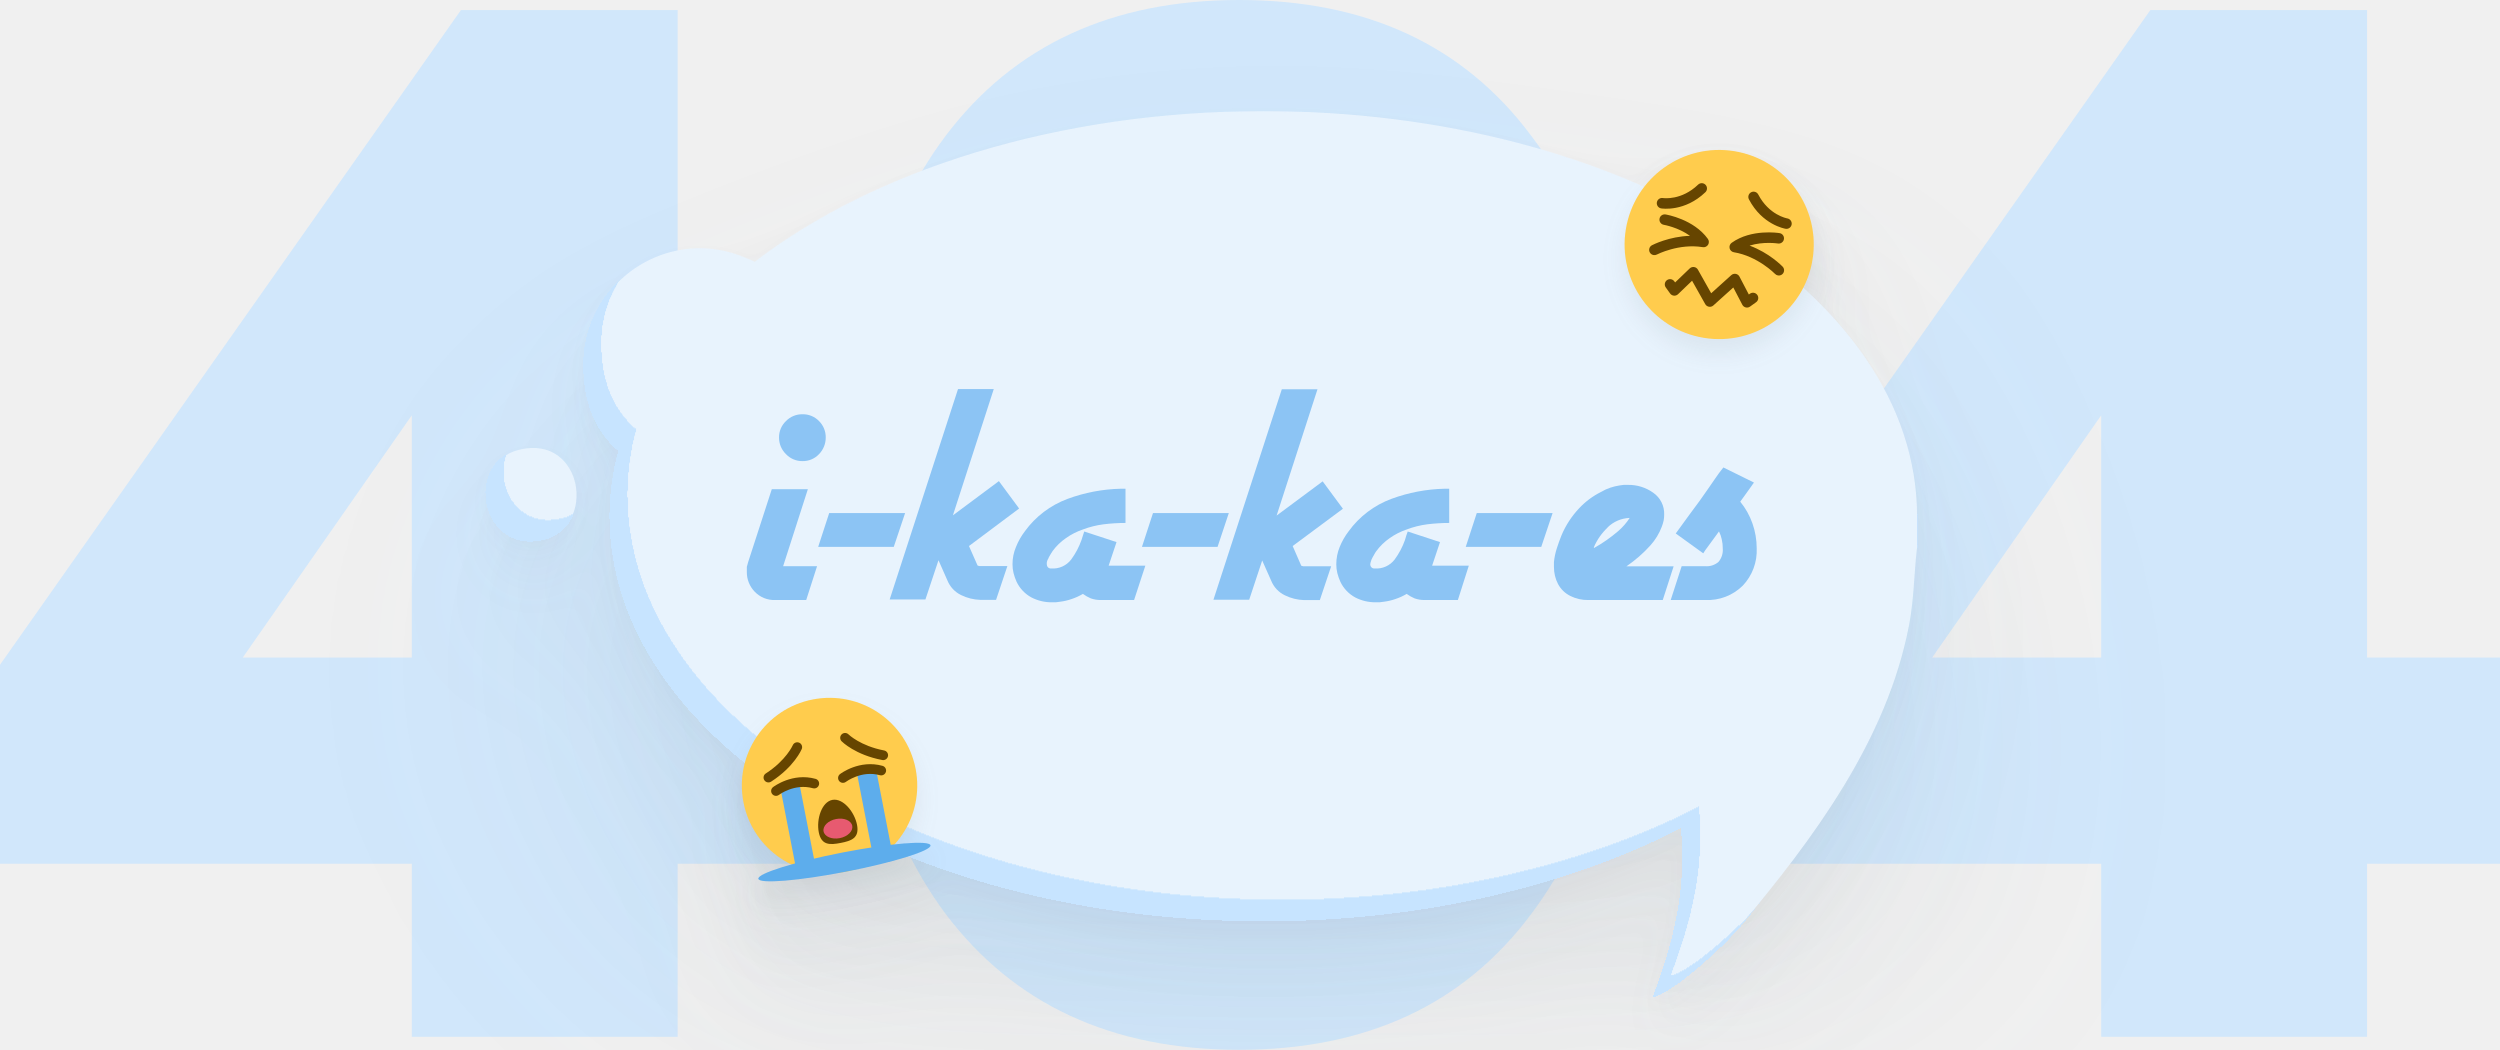
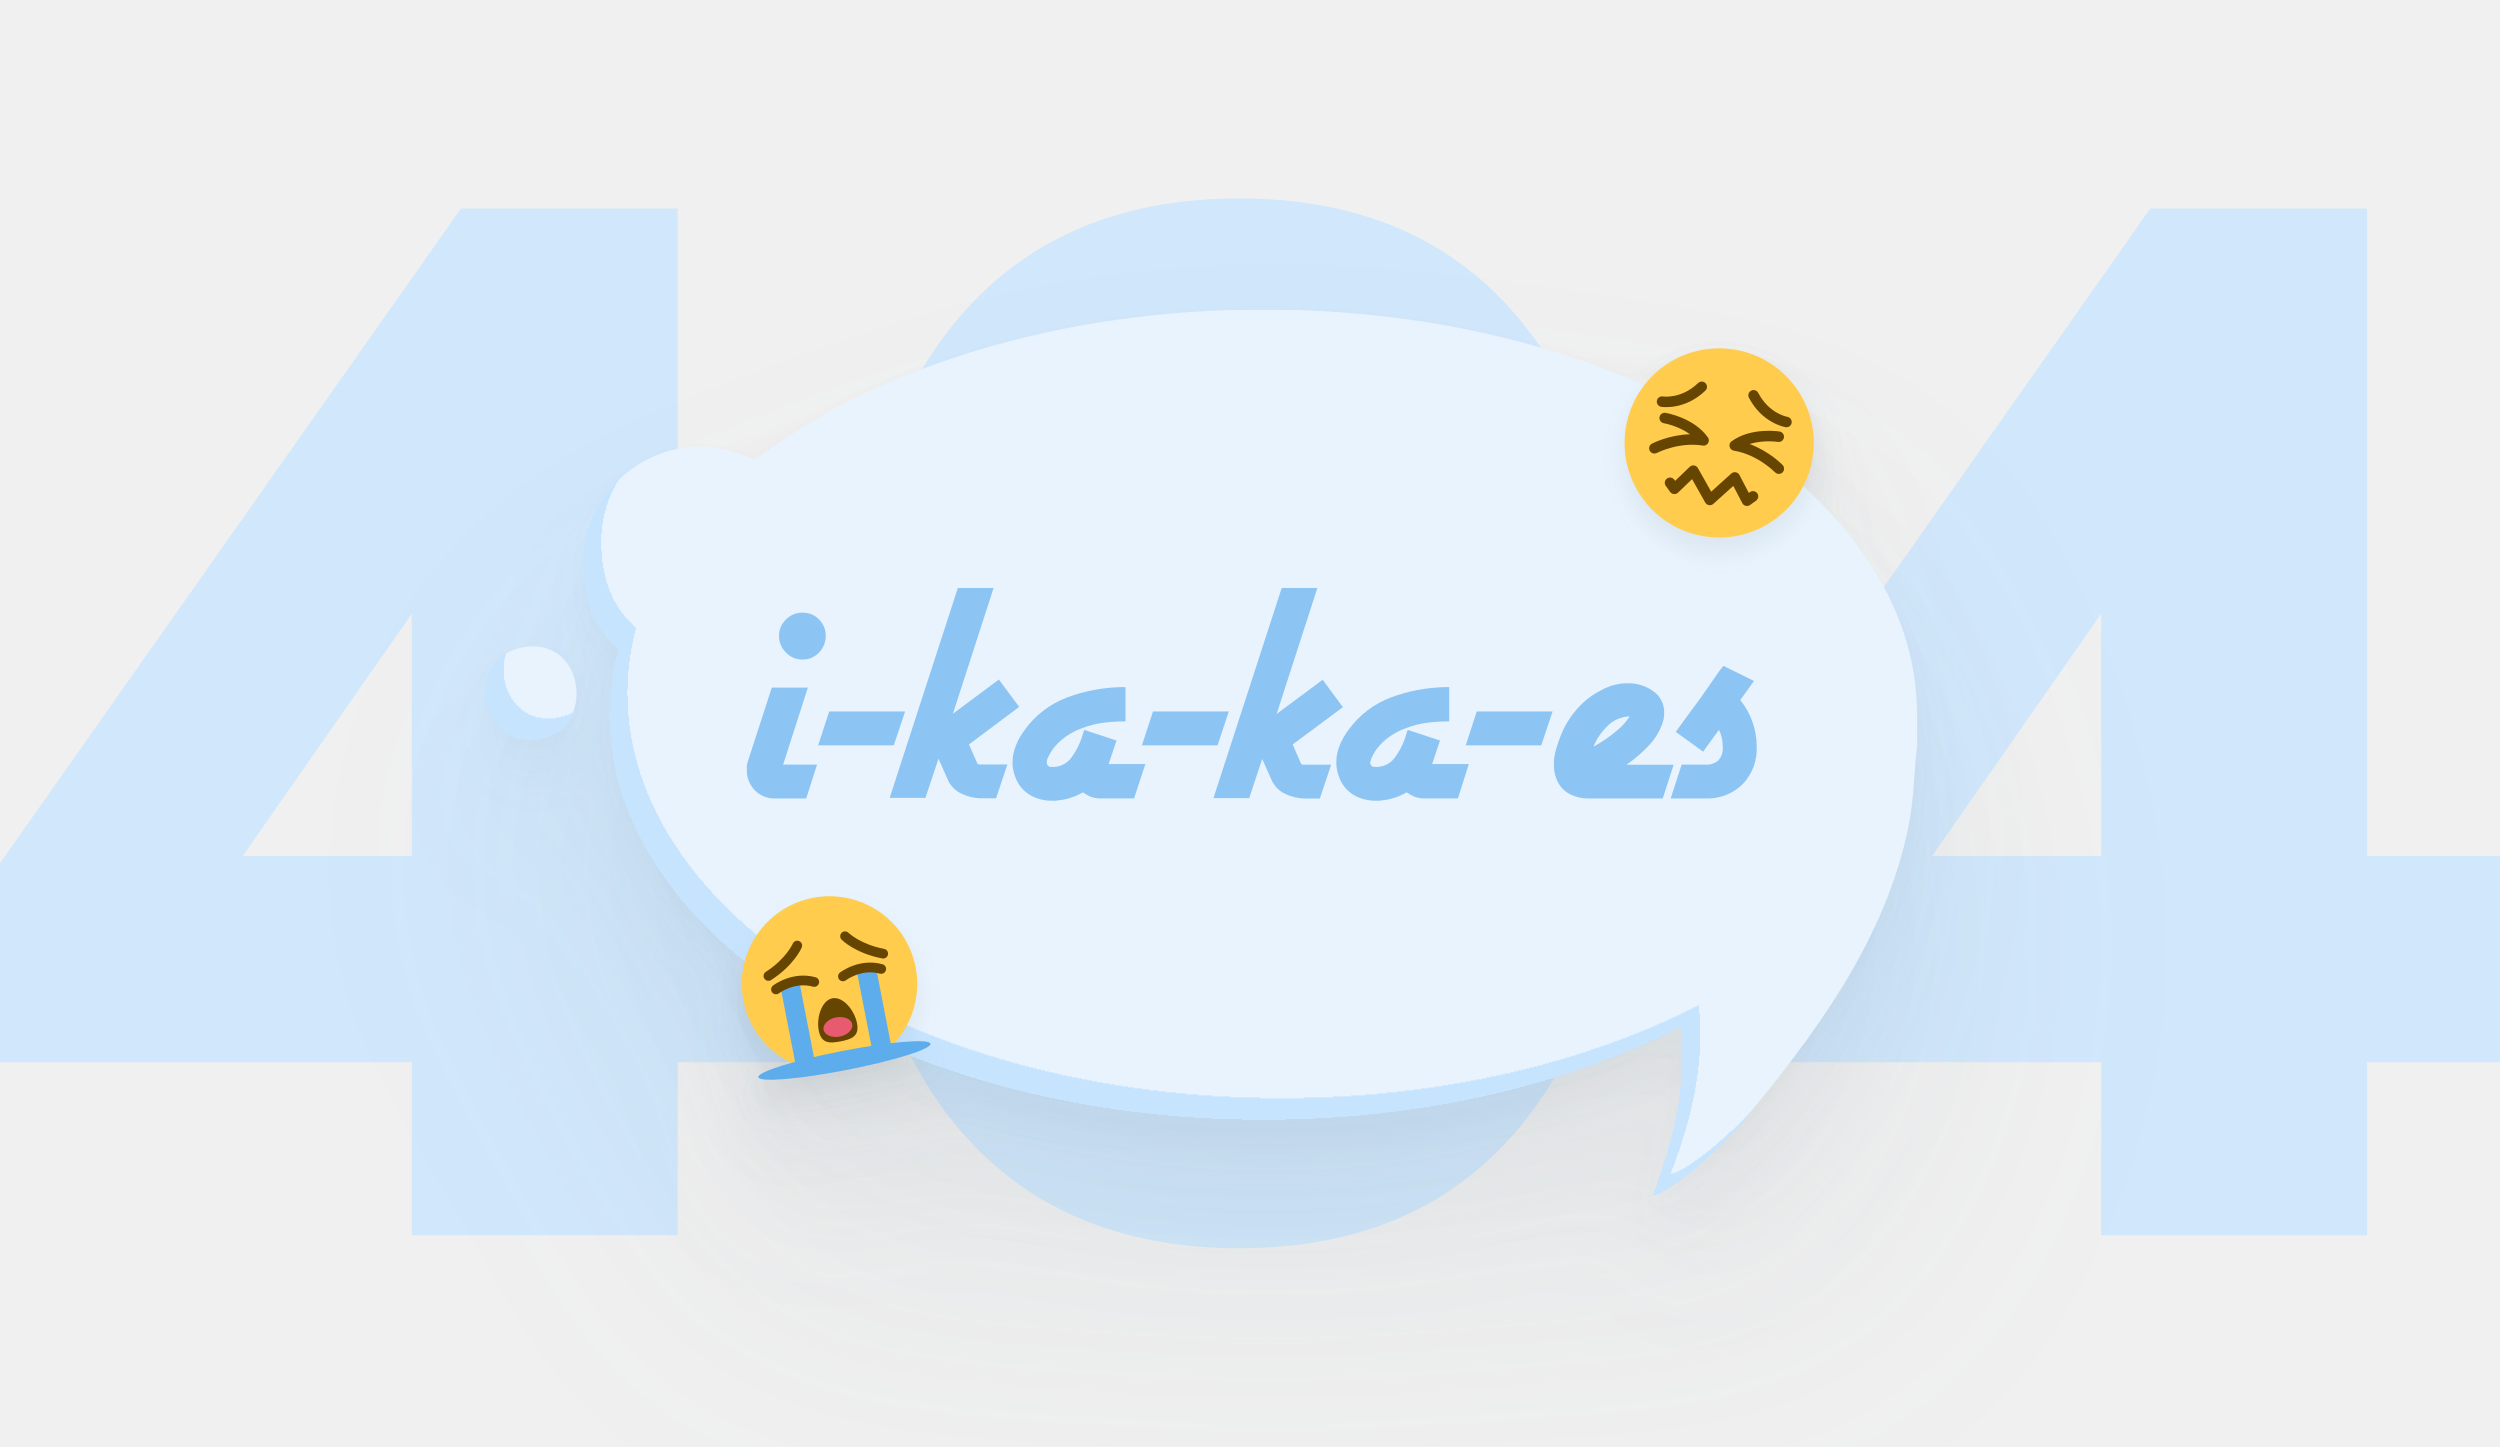
- <svg xmlns="http://www.w3.org/2000/svg" width="693" height="291" viewBox="0 0 693 291" fill="none">
+ <svg xmlns="http://www.w3.org/2000/svg" width="693" height="401" viewBox="0 0 693 291" fill="none">
  <path d="M224.696 239.435H187.847V287.402H114.15V239.435H0V184.273L127.768 2.798H187.847V182.275H224.696V239.435ZM114.15 182.275V115.121L67.289 182.275H114.15Z" fill="#D1E7FB" />
  <path d="M343.496 291C308.25 291 281.147 278.475 262.189 253.426C243.498 228.376 234.152 192.135 234.152 144.701C234.152 98.066 243.498 62.357 262.189 37.574C281.147 12.525 308.25 0 343.496 0C378.742 0 405.711 12.525 424.403 37.574C443.361 62.357 452.84 98.066 452.84 144.701C452.84 192.135 443.361 228.376 424.403 253.426C405.711 278.475 378.742 291 343.496 291ZM343.496 234.639C356.313 234.639 365.525 227.71 371.132 213.853C376.74 199.729 379.543 176.679 379.543 144.701C379.543 113.522 376.74 91.004 371.132 77.147C365.525 63.29 356.313 56.361 343.496 56.361C330.679 56.361 321.467 63.29 315.86 77.147C310.252 91.004 307.449 113.522 307.449 144.701C307.449 176.679 310.252 199.729 315.86 213.853C321.467 227.71 330.679 234.639 343.496 234.639Z" fill="#D1E7FB" />
  <path d="M693 239.435H656.151V287.402H582.454V239.435H468.304V184.273L596.072 2.798H656.151V182.275H693V239.435ZM582.454 182.275V115.121L535.593 182.275H582.454Z" fill="#D1E7FB" />
  <g filter="url(#filter0_dddd)">
    <g filter="url(#filter1_i)">
      <path d="M150.423 149.61C165.585 146.167 161.658 120.447 144.069 124.627C128.569 128.324 133.462 153.452 150.423 149.61Z" fill="#E8F3FD" />
      <path d="M531.216 151.579C530.358 158.961 530.37 166.076 528.981 173.325C522.844 205.085 502.548 232.376 482.059 256.743C477.891 261.696 465.206 273.596 458.646 276C464.312 260.863 467.985 246.354 466.221 229.03C434.811 245.278 394.376 255.064 350.244 255.064C250.311 255.064 169.273 204.892 169.273 143.014C169.288 136.889 170.125 130.794 171.762 124.893C164.888 119.009 162.097 111.012 162 101.323C161.962 92.793 165.311 84.597 171.311 78.536C177.312 72.474 185.473 69.042 194.003 68.994C198.29 69.031 202.528 69.918 206.47 71.604C207.678 72.099 208.355 72.329 209.236 72.812C242.411 47.321 293.247 31 350.244 31C450.165 31 531.204 81.172 531.204 143.038V151.591L531.216 151.579Z" fill="#E8F3FD" stroke="#E8F3FD" stroke-width="0.398" />
      <g clip-path="url(#clip0)">
        <path d="M223.479 166.326H214.901C213.842 166.367 212.786 166.182 211.803 165.785C210.821 165.387 209.935 164.785 209.204 164.02C207.785 162.556 207.001 160.595 207.022 158.559C206.998 158.32 206.998 158.08 207.022 157.841C207.034 157.602 207.034 157.363 207.022 157.123C207.096 156.925 207.154 156.721 207.196 156.514L207.393 155.796L213.941 135.607H223.938L217.084 156.949H226.491L223.479 166.326ZM227.037 125.883C226.45 126.511 225.736 127.008 224.942 127.342C224.148 127.675 223.293 127.838 222.432 127.819C221.578 127.829 220.732 127.662 219.946 127.329C219.161 126.996 218.454 126.503 217.87 125.883C217.252 125.284 216.764 124.566 216.434 123.774C216.104 122.981 215.939 122.129 215.949 121.271C215.937 120.422 216.102 119.58 216.432 118.797C216.763 118.015 217.252 117.309 217.87 116.724C218.459 116.114 219.168 115.631 219.953 115.305C220.738 114.979 221.582 114.818 222.432 114.831C223.289 114.81 224.142 114.967 224.935 115.293C225.728 115.618 226.444 116.106 227.037 116.724C227.637 117.318 228.111 118.028 228.43 118.809C228.749 119.59 228.906 120.427 228.892 121.271C228.908 122.992 228.242 124.65 227.037 125.883Z" fill="#8CC4F4" />
        <path d="M247.752 151.597H226.798L229.854 142.221H250.895L247.752 151.597Z" fill="#8CC4F4" />
        <path d="M268.597 151.358L270.976 156.753C271.142 156.832 271.319 156.884 271.5 156.906H272.199H279.249L276.106 166.282H271.74C269.89 166.226 268.073 165.774 266.415 164.955C264.686 164.116 263.332 162.666 262.617 160.887L260.15 155.296L256.527 166.173H246.617L265.563 107.848H275.473L264.144 142.852L276.892 133.366L282.501 140.959L268.597 151.358Z" fill="#8CC4F4" />
        <path d="M314.368 166.325H305.136C304.192 166.338 303.253 166.184 302.363 165.868C301.59 165.54 300.858 165.124 300.181 164.629C299.201 165.208 298.162 165.682 297.081 166.043C296.021 166.415 294.923 166.67 293.807 166.804L292.65 166.956H291.515C289.58 166.967 287.671 166.511 285.949 165.629C284.138 164.656 282.685 163.131 281.802 161.278C281.445 160.494 281.16 159.678 280.951 158.842C280.757 158.051 280.662 157.24 280.667 156.427C280.658 154.776 280.985 153.14 281.628 151.619C282.249 150.064 283.079 148.601 284.094 147.268C287.064 143.169 291.19 140.041 295.946 138.283C300.654 136.545 305.618 135.597 310.636 135.477H311.989V144.962C309.968 144.964 307.949 145.087 305.943 145.332C303.972 145.583 302.038 146.065 300.181 146.767C298.519 147.333 296.946 148.131 295.51 149.139C294.042 150.148 292.758 151.399 291.712 152.837C291.712 152.968 291.537 153.12 291.428 153.294C291.283 153.51 291.152 153.736 291.035 153.968C290.91 154.147 290.8 154.337 290.708 154.534C290.708 154.73 290.489 154.947 290.38 155.209C290.271 155.47 290.249 155.622 290.184 155.861C290.156 156.085 290.156 156.312 290.184 156.536C290.186 156.795 290.288 157.044 290.468 157.232C290.585 157.36 290.731 157.459 290.894 157.519C291.058 157.58 291.233 157.601 291.406 157.58C292.461 157.657 293.519 157.471 294.483 157.038C295.447 156.605 296.288 155.939 296.928 155.1C298.14 153.45 299.104 151.632 299.788 149.704C299.919 149.255 300.05 148.841 300.181 148.464C300.29 148.094 300.421 147.703 300.552 147.333L309.501 150.27L307.318 156.797H317.49L314.368 166.325Z" fill="#8CC4F4" />
        <path d="M337.506 151.597H316.552L319.608 142.221H340.627L337.506 151.597Z" fill="#8CC4F4" />
        <path d="M358.327 151.358L360.707 156.818C360.874 156.891 361.05 156.942 361.23 156.971H361.951H369.001L365.858 166.347H361.492C359.642 166.291 357.825 165.839 356.166 165.02C354.433 164.188 353.077 162.735 352.368 160.952L349.88 155.361L346.279 166.238H336.369L355.315 107.913H365.203L353.875 142.917L366.644 133.432L372.253 141.024L358.327 151.358Z" fill="#8CC4F4" />
        <path d="M404.122 166.325H394.889C393.946 166.338 393.007 166.184 392.117 165.868C391.344 165.54 390.612 165.124 389.935 164.629C388.955 165.208 387.916 165.682 386.835 166.043C385.775 166.415 384.677 166.67 383.561 166.804L382.404 166.956H381.269C379.334 166.967 377.424 166.511 375.703 165.629C373.892 164.656 372.439 163.131 371.556 161.278C371.198 160.494 370.914 159.678 370.705 158.842C370.511 158.051 370.416 157.24 370.421 156.427C370.416 154.778 370.735 153.145 371.36 151.619C371.989 150.063 372.826 148.6 373.848 147.268C376.818 143.169 380.944 140.041 385.7 138.283C390.408 136.545 395.371 135.597 400.39 135.477H401.721V144.962C399.7 144.965 397.681 145.089 395.675 145.332C393.712 145.586 391.786 146.068 389.935 146.767C388.273 147.333 386.7 148.131 385.264 149.139C383.796 150.148 382.512 151.399 381.466 152.837C381.377 152.998 381.274 153.15 381.16 153.294C381.051 153.49 380.92 153.707 380.789 153.968C380.664 154.147 380.554 154.337 380.462 154.534C380.34 154.752 380.23 154.978 380.134 155.209C380.134 155.383 380.003 155.622 379.938 155.861C379.875 156.081 379.838 156.307 379.829 156.536C379.841 156.797 379.95 157.045 380.134 157.232C380.251 157.36 380.398 157.459 380.561 157.519C380.724 157.58 380.9 157.601 381.073 157.58C382.128 157.657 383.185 157.471 384.15 157.038C385.114 156.605 385.955 155.939 386.595 155.1C387.807 153.45 388.77 151.632 389.454 149.704C389.585 149.248 389.695 148.834 389.826 148.464L390.218 147.333L399.168 150.27L396.985 156.797H407.156L404.122 166.325Z" fill="#8CC4F4" />
        <path d="M427.236 151.597H406.304L409.36 142.221H430.379L427.236 151.597Z" fill="#8CC4F4" />
        <path d="M460.916 166.326H440.18C438.516 166.346 436.87 165.973 435.378 165.238C433.885 164.522 432.661 163.348 431.886 161.888C431.505 161.166 431.219 160.398 431.035 159.603C430.843 158.79 430.748 157.958 430.751 157.123C430.751 156.949 430.751 156.732 430.751 156.514C430.774 156.275 430.774 156.035 430.751 155.796C430.886 154.495 431.157 153.212 431.559 151.967C431.973 150.662 432.41 149.487 432.846 148.399C434.015 145.616 435.679 143.066 437.758 140.872C439.488 139.025 441.536 137.5 443.804 136.369C444.628 135.872 445.507 135.471 446.423 135.172C447.241 134.9 448.081 134.696 448.933 134.563L450.09 134.411H451.312C453.807 134.373 456.248 135.136 458.275 136.586C459.252 137.262 460.042 138.173 460.573 139.234C461.103 140.295 461.356 141.472 461.309 142.656C461.309 143.181 461.265 143.705 461.178 144.222C461.052 144.823 460.877 145.412 460.654 145.985C459.939 147.89 458.873 149.647 457.511 151.162C455.526 153.364 453.284 155.322 450.832 156.993H463.928L460.916 166.326ZM445.637 146.224C444.014 147.753 442.722 149.596 441.839 151.641C441.856 151.683 441.856 151.729 441.839 151.771C441.829 151.795 441.824 151.821 441.824 151.848C441.824 151.874 441.829 151.9 441.839 151.924C444.232 150.584 446.484 149.01 448.562 147.225C449.795 146.165 450.868 144.934 451.749 143.57C449.434 143.646 447.234 144.594 445.594 146.224H445.637Z" fill="#8CC4F4" />
        <path d="M483.093 162.344C481.735 163.687 480.113 164.734 478.328 165.419C476.544 166.105 474.636 166.413 472.725 166.326H463.121L466.155 156.949H472.703C473.364 157.004 474.029 156.927 474.658 156.721C475.288 156.516 475.87 156.186 476.37 155.753C476.804 155.237 477.132 154.641 477.334 153.999C477.536 153.357 477.609 152.681 477.549 152.011C477.557 151.161 477.461 150.314 477.265 149.487C477.108 148.731 476.852 148 476.501 147.312L473.424 151.532C472.958 152.122 472.527 152.74 472.136 153.381L464.518 147.877C467.254 144.092 469.473 141.061 471.175 138.784C472.769 136.499 474.253 134.433 475.541 132.518C476.829 130.604 477.724 129.646 477.724 129.581L486.193 133.758C486.193 133.758 485.756 134.346 485.058 135.368C484.359 136.39 483.464 137.544 482.395 139.066C483.866 140.864 485.011 142.903 485.778 145.092C486.559 147.301 486.957 149.626 486.956 151.967C487.044 153.867 486.748 155.765 486.084 157.548C485.42 159.33 484.403 160.962 483.093 162.344Z" fill="#8CC4F4" />
      </g>
    </g>
    <g filter="url(#filter2_d)">
      <path d="M502.424 72.019C500.084 86.307 486.603 95.993 472.315 93.653C458.029 91.313 448.341 77.832 450.682 63.544C453.022 49.258 466.504 39.571 480.79 41.91C495.078 44.251 504.764 57.733 502.424 72.019Z" fill="#FFCC4D" />
      <path d="M460.483 57.771C459.69 57.641 459.151 56.891 459.281 56.098C459.411 55.306 460.156 54.768 460.948 54.895C461.173 54.929 466.098 55.612 470.714 51.181C471.293 50.627 472.215 50.642 472.773 51.224C473.331 51.803 473.311 52.726 472.731 53.283C467.017 58.767 460.748 57.814 460.483 57.771ZM494.978 63.42C494.714 63.377 488.469 62.281 484.803 55.26C484.43 54.547 484.707 53.667 485.42 53.295C486.132 52.92 487.011 53.198 487.384 53.912C490.351 59.594 495.248 60.511 495.456 60.547C496.245 60.685 496.777 61.437 496.644 62.225C496.511 63.016 495.769 63.55 494.978 63.42ZM458.366 70.706C457.929 70.635 457.53 70.366 457.309 69.943C456.935 69.231 457.212 68.351 457.926 67.979C458.156 67.859 462.681 65.536 468.47 65.378C465.205 63.011 461.263 62.326 461.213 62.318C460.42 62.185 459.883 61.436 460.014 60.642C460.144 59.851 460.892 59.313 461.685 59.443C462.003 59.495 469.512 60.781 473.424 66.226C473.768 66.704 473.79 67.343 473.48 67.844C473.169 68.345 472.587 68.608 472.006 68.513C465.376 67.427 459.334 70.528 459.274 70.56C458.983 70.712 458.665 70.755 458.366 70.706ZM492.858 76.354C492.559 76.305 492.273 76.164 492.045 75.929C491.998 75.878 487.227 71.006 480.63 69.925C480.049 69.83 479.581 69.395 479.447 68.821C479.313 68.247 479.537 67.649 480.016 67.306C485.462 63.394 492.988 64.57 493.305 64.622C494.099 64.752 494.635 65.5 494.506 66.292C494.378 67.085 493.63 67.624 492.838 67.497C492.786 67.489 488.831 66.881 484.982 68.082C490.418 70.079 493.965 73.723 494.144 73.911C494.7 74.491 494.682 75.41 494.104 75.968C493.761 76.297 493.297 76.426 492.858 76.354ZM473.729 85.029C473.292 84.958 472.912 84.692 472.694 84.307L469.043 77.817L465.147 81.558C464.842 81.85 464.426 81.996 464.006 81.957C463.584 81.919 463.201 81.699 462.956 81.357L461.754 79.684C461.284 79.03 461.433 78.122 462.087 77.652C462.741 77.182 463.649 77.331 464.119 77.985L464.342 78.294L468.383 74.413C468.709 74.101 469.159 73.956 469.604 74.023C470.031 74.078 470.44 74.356 470.66 74.749L474.341 81.291L479.915 76.265C480.249 75.964 480.699 75.84 481.149 75.914C481.593 75.994 481.974 76.273 482.181 76.673L484.776 81.639L485.085 81.417C485.739 80.947 486.648 81.096 487.117 81.75C487.587 82.404 487.439 83.312 486.785 83.782L485.112 84.984C484.769 85.231 484.35 85.323 483.925 85.218C483.515 85.12 483.167 84.85 482.971 84.476L480.47 79.687L474.941 84.673C474.611 84.97 474.166 85.101 473.729 85.029Z" fill="#664500" />
    </g>
    <g filter="url(#filter3_d)">
      <path d="M253.81 213.111C256.373 226.29 247.767 239.052 234.588 241.615C221.41 244.178 208.648 235.572 206.085 222.393C203.522 209.214 212.128 196.453 225.307 193.89C238.485 191.327 251.247 199.933 253.81 213.111Z" fill="#FFCC4D" />
      <path d="M237.57 228.652C238.283 232.315 235.97 233.091 233.041 233.66C230.111 234.23 227.677 234.377 226.965 230.714C226.253 227.054 227.791 222.299 230.721 221.729C233.649 221.159 236.859 224.992 237.57 228.652ZM245.082 210.681C244.918 210.713 244.745 210.715 244.572 210.681C237.101 209.257 233.447 205.634 233.295 205.481C232.77 204.95 232.774 204.095 233.305 203.571C233.834 203.047 234.685 203.049 235.211 203.577C235.244 203.608 238.488 206.771 245.076 208.027C245.809 208.168 246.291 208.873 246.151 209.606C246.044 210.167 245.607 210.579 245.082 210.681ZM213.266 216.869C212.739 216.971 212.181 216.752 211.872 216.274C211.468 215.647 211.648 214.811 212.275 214.407C217.914 210.774 219.736 206.625 219.754 206.584C220.045 205.9 220.837 205.58 221.523 205.869C222.209 206.159 222.532 206.945 222.245 207.631C222.161 207.83 220.132 212.559 213.74 216.679C213.591 216.774 213.43 216.837 213.266 216.869Z" fill="#664500" />
      <path d="M237.387 213.554L242.689 212.522L247.588 237.71L242.273 238.681L237.387 213.554ZM221.074 242.867L226.365 241.774L221.479 216.647L216.176 217.679L221.074 242.867Z" fill="#5DADEC" />
      <path d="M225.97 218.526C225.771 218.565 225.559 218.559 225.351 218.502C220.243 217.08 215.974 220.301 215.933 220.334C215.341 220.792 214.493 220.677 214.038 220.087C213.583 219.496 213.694 218.648 214.285 218.193C214.503 218.027 219.681 214.121 226.077 215.9C226.795 216.1 227.215 216.845 227.015 217.564C226.872 218.073 226.456 218.432 225.97 218.526ZM244.529 214.917C244.33 214.955 244.119 214.95 243.911 214.893C238.801 213.47 234.534 216.692 234.492 216.724C233.901 217.181 233.054 217.069 232.598 216.478C232.143 215.887 232.253 215.038 232.844 214.584C233.062 214.417 238.245 210.512 244.636 212.29C245.355 212.49 245.775 213.235 245.575 213.954C245.432 214.463 245.016 214.822 244.529 214.917Z" fill="#664500" />
      <path d="M234.589 241.615C247.768 239.052 258.22 235.787 257.935 234.323C257.651 232.858 246.736 233.749 233.558 236.312C220.379 238.875 209.926 242.14 210.211 243.604C210.496 245.069 221.41 244.178 234.589 241.615Z" fill="#5DADEC" />
      <path d="M232.784 232.335C234.98 231.908 236.53 230.374 236.245 228.91C235.96 227.446 233.949 226.605 231.752 227.032C229.556 227.459 228.006 228.993 228.291 230.457C228.576 231.921 230.587 232.762 232.784 232.335Z" fill="#E75A70" />
    </g>
  </g>
  <defs>
    <filter id="filter0_dddd" x="58.097" y="6.699" width="556.766" height="405.534" filterUnits="userSpaceOnUse" color-interpolation-filters="sRGB">
      <feFlood flood-opacity="0" result="BackgroundImageFix" />
      <feColorMatrix in="SourceAlpha" type="matrix" values="0 0 0 0 0 0 0 0 0 0 0 0 0 0 0 0 0 0 127 0" result="hardAlpha" />
      <feOffset dx="0.148" dy="2.446" />
      <feGaussianBlur stdDeviation="2.312" />
      <feColorMatrix type="matrix" values="0 0 0 0 0.38 0 0 0 0 0.475 0 0 0 0 0.545 0 0 0 0.023 0" />
      <feBlend mode="normal" in2="BackgroundImageFix" result="effect1_dropShadow" />
      <feColorMatrix in="SourceAlpha" type="matrix" values="0 0 0 0 0 0 0 0 0 0 0 0 0 0 0 0 0 0 127 0" result="hardAlpha" />
      <feOffset dx="0.677" dy="11.18" />
      <feGaussianBlur stdDeviation="6.5" />
      <feColorMatrix type="matrix" values="0 0 0 0 0.38 0 0 0 0 0.475 0 0 0 0 0.545 0 0 0 0.035 0" />
      <feBlend mode="normal" in2="effect1_dropShadow" result="effect2_dropShadow" />
      <feColorMatrix in="SourceAlpha" type="matrix" values="0 0 0 0 0 0 0 0 0 0 0 0 0 0 0 0 0 0 127 0" result="hardAlpha" />
      <feOffset dx="1.713" dy="28.298" />
      <feGaussianBlur stdDeviation="17.438" />
      <feColorMatrix type="matrix" values="0 0 0 0 0.38 0 0 0 0 0.475 0 0 0 0 0.545 0 0 0 0.047 0" />
      <feBlend mode="normal" in2="effect2_dropShadow" result="effect3_dropShadow" />
      <feColorMatrix in="SourceAlpha" type="matrix" values="0 0 0 0 0 0 0 0 0 0 0 0 0 0 0 0 0 0 127 0" result="hardAlpha" />
      <feOffset dx="3.384" dy="55.898" />
      <feGaussianBlur stdDeviation="40" />
      <feColorMatrix type="matrix" values="0 0 0 0 0.38 0 0 0 0 0.475 0 0 0 0 0.545 0 0 0 0.07 0" />
      <feBlend mode="normal" in2="effect3_dropShadow" result="effect4_dropShadow" />
      <feBlend mode="normal" in="SourceGraphic" in2="effect4_dropShadow" result="shape" />
    </filter>
    <filter id="filter1_i" x="134.713" y="30.801" width="396.766" height="245.534" filterUnits="userSpaceOnUse" color-interpolation-filters="sRGB">
      <feFlood flood-opacity="0" result="BackgroundImageFix" />
      <feBlend mode="normal" in="SourceGraphic" in2="BackgroundImageFix" result="shape" />
      <feColorMatrix in="SourceAlpha" type="matrix" values="0 0 0 0 0 0 0 0 0 0 0 0 0 0 0 0 0 0 127 0" result="hardAlpha" />
      <feOffset dx="5" dy="-6" />
      <feComposite in2="hardAlpha" operator="arithmetic" k2="-1" k3="1" />
      <feColorMatrix type="matrix" values="0 0 0 0 0.779 0 0 0 0 0.894 0 0 0 0 1 0 0 0 1 0" />
      <feBlend mode="normal" in2="shape" result="effect1_innerShadow" />
    </filter>
    <filter id="filter2_d" x="444.333" y="39.562" width="64.44" height="64.44" filterUnits="userSpaceOnUse" color-interpolation-filters="sRGB">
      <feFlood flood-opacity="0" result="BackgroundImageFix" />
      <feColorMatrix in="SourceAlpha" type="matrix" values="0 0 0 0 0 0 0 0 0 0 0 0 0 0 0 0 0 0 127 0" result="hardAlpha" />
      <feOffset dy="4" />
      <feGaussianBlur stdDeviation="3" />
      <feColorMatrix type="matrix" values="0 0 0 0 0.4 0 0 0 0 0.459 0 0 0 0 0.498 0 0 0 0.1 0" />
      <feBlend mode="normal" in2="BackgroundImageFix" result="effect1_dropShadow" />
      <feBlend mode="normal" in="SourceGraphic" in2="effect1_dropShadow" result="shape" />
    </filter>
    <filter id="filter3_d" x="199.634" y="191.438" width="64.307" height="62.871" filterUnits="userSpaceOnUse" color-interpolation-filters="sRGB">
      <feFlood flood-opacity="0" result="BackgroundImageFix" />
      <feColorMatrix in="SourceAlpha" type="matrix" values="0 0 0 0 0 0 0 0 0 0 0 0 0 0 0 0 0 0 127 0" result="hardAlpha" />
      <feOffset dy="4" />
      <feGaussianBlur stdDeviation="3" />
      <feColorMatrix type="matrix" values="0 0 0 0 0.4 0 0 0 0 0.459 0 0 0 0 0.498 0 0 0 0.1 0" />
      <feBlend mode="normal" in2="BackgroundImageFix" result="effect1_dropShadow" />
      <feBlend mode="normal" in="SourceGraphic" in2="effect1_dropShadow" result="shape" />
    </filter>
    <clipPath id="clip0">
      <rect width="280" height="59" fill="white" transform="translate(207 108)" />
    </clipPath>
  </defs>
</svg>
